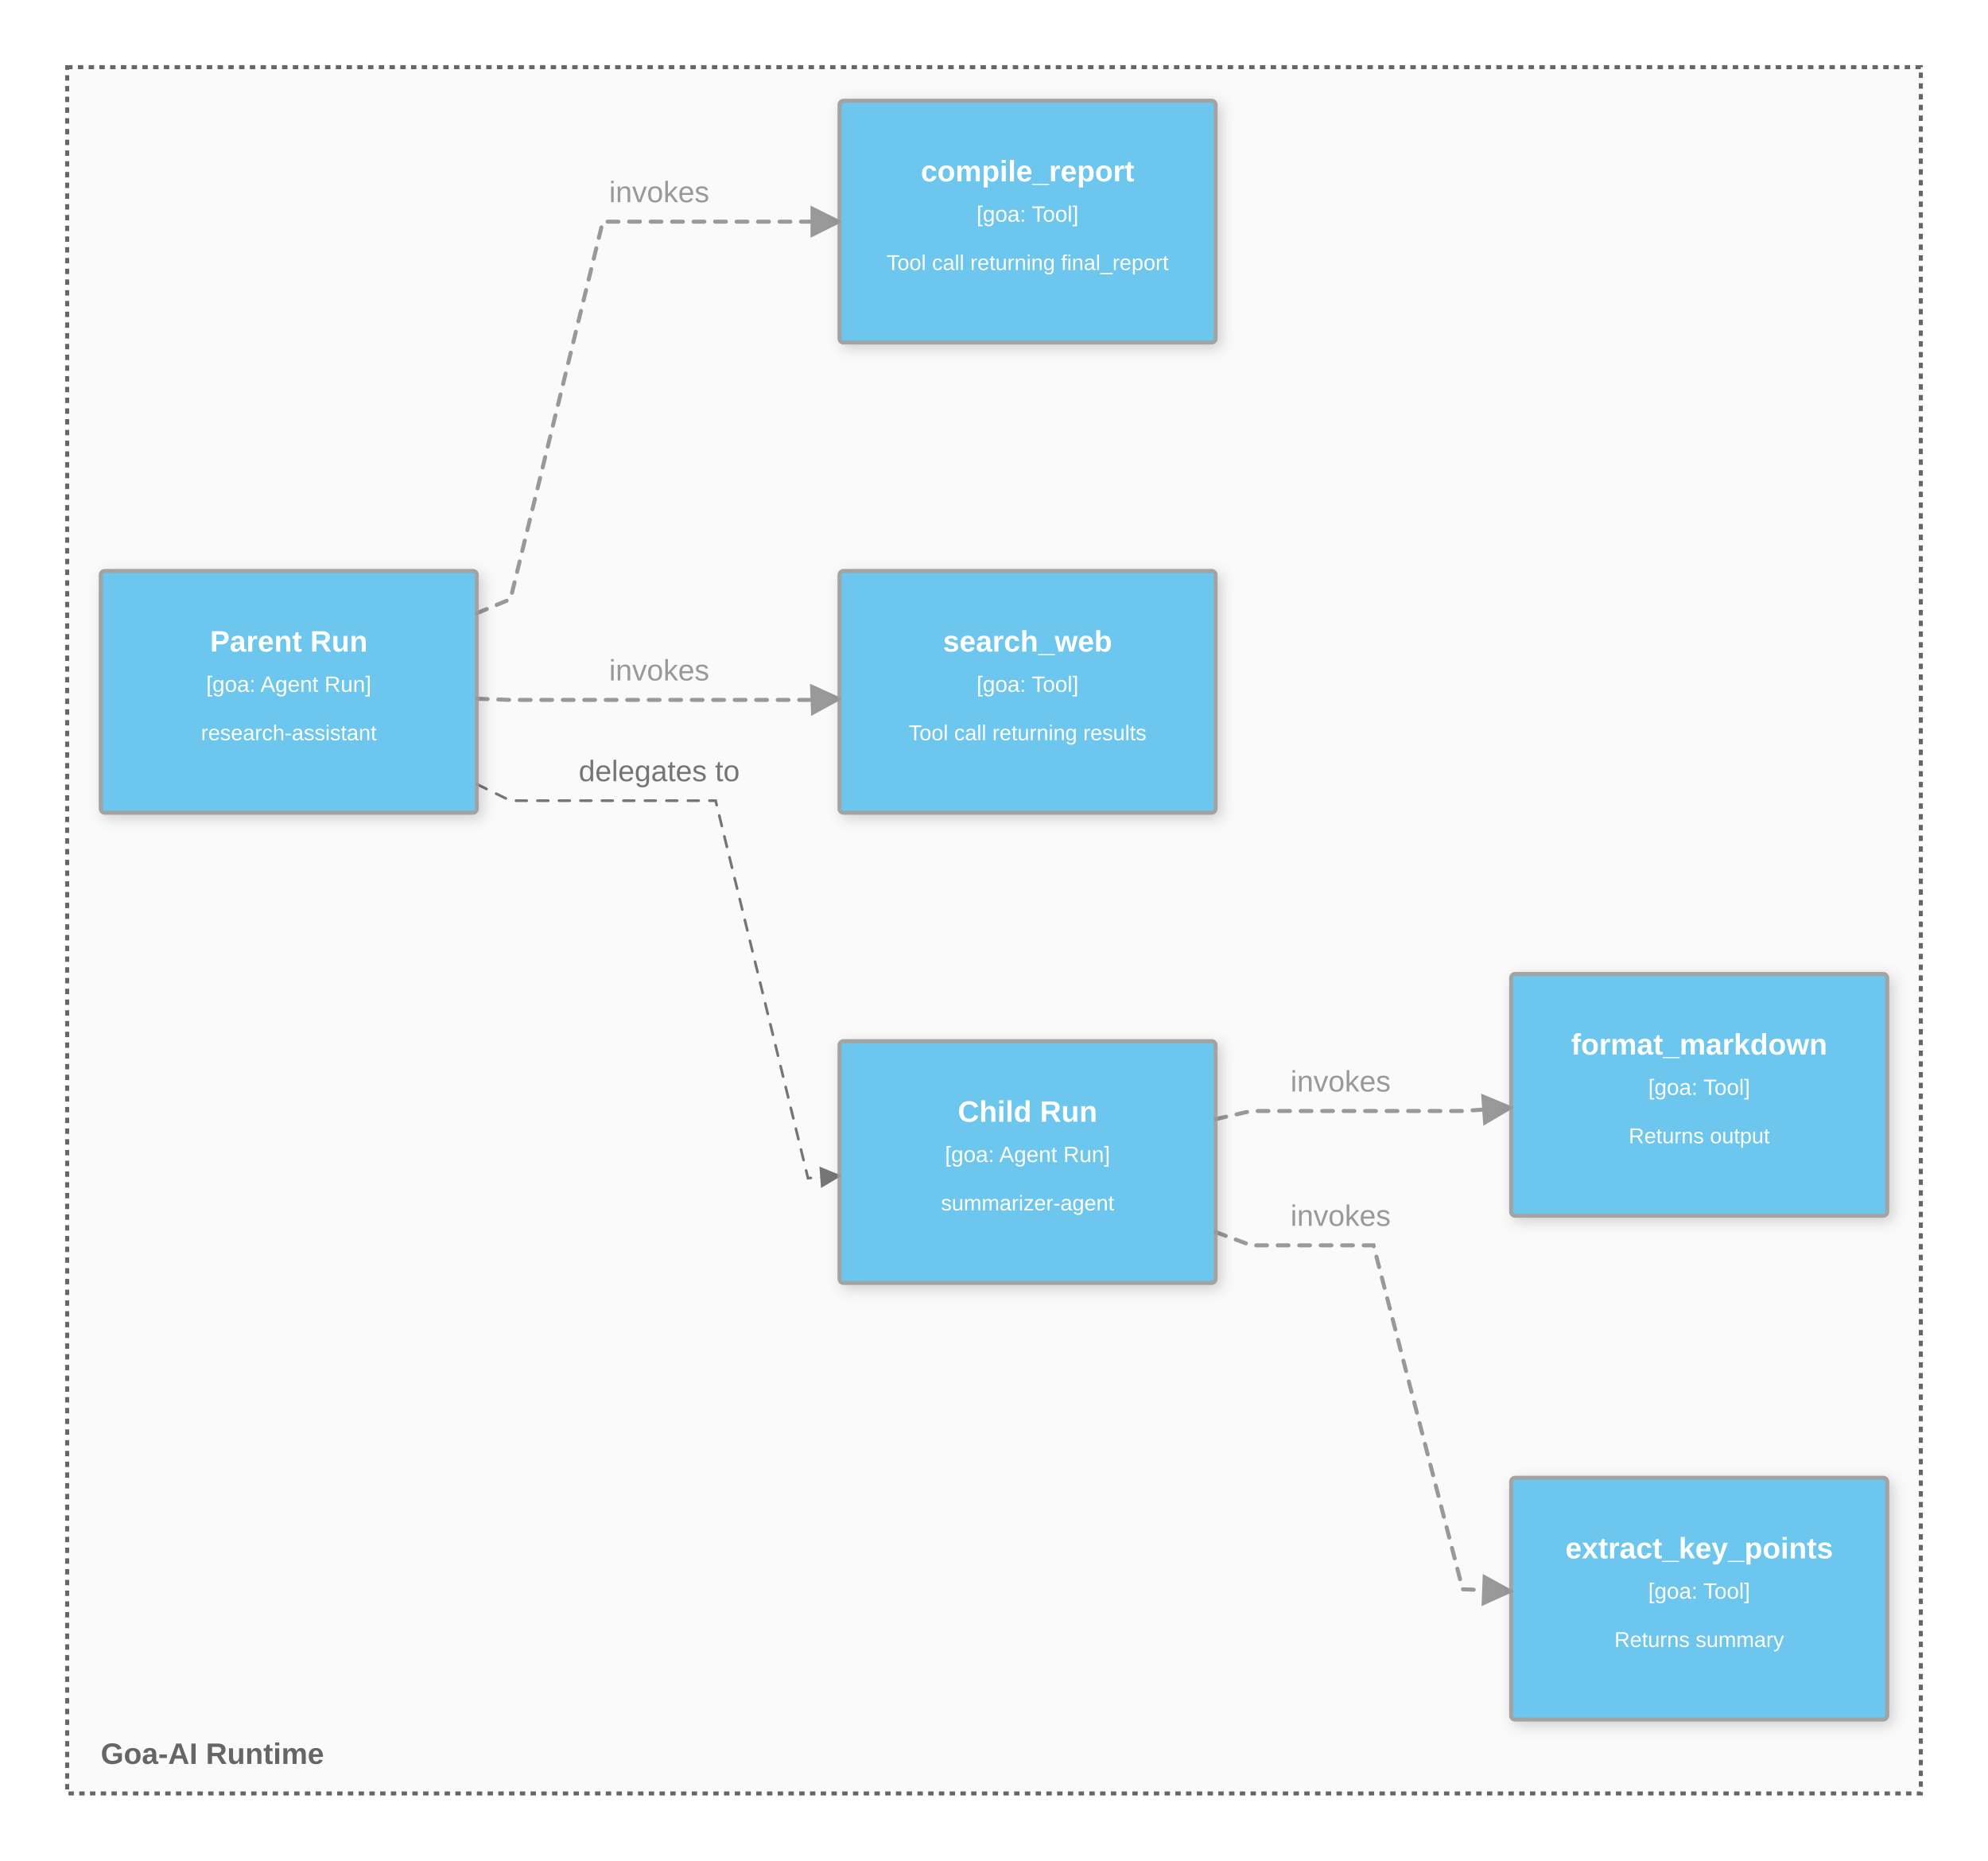
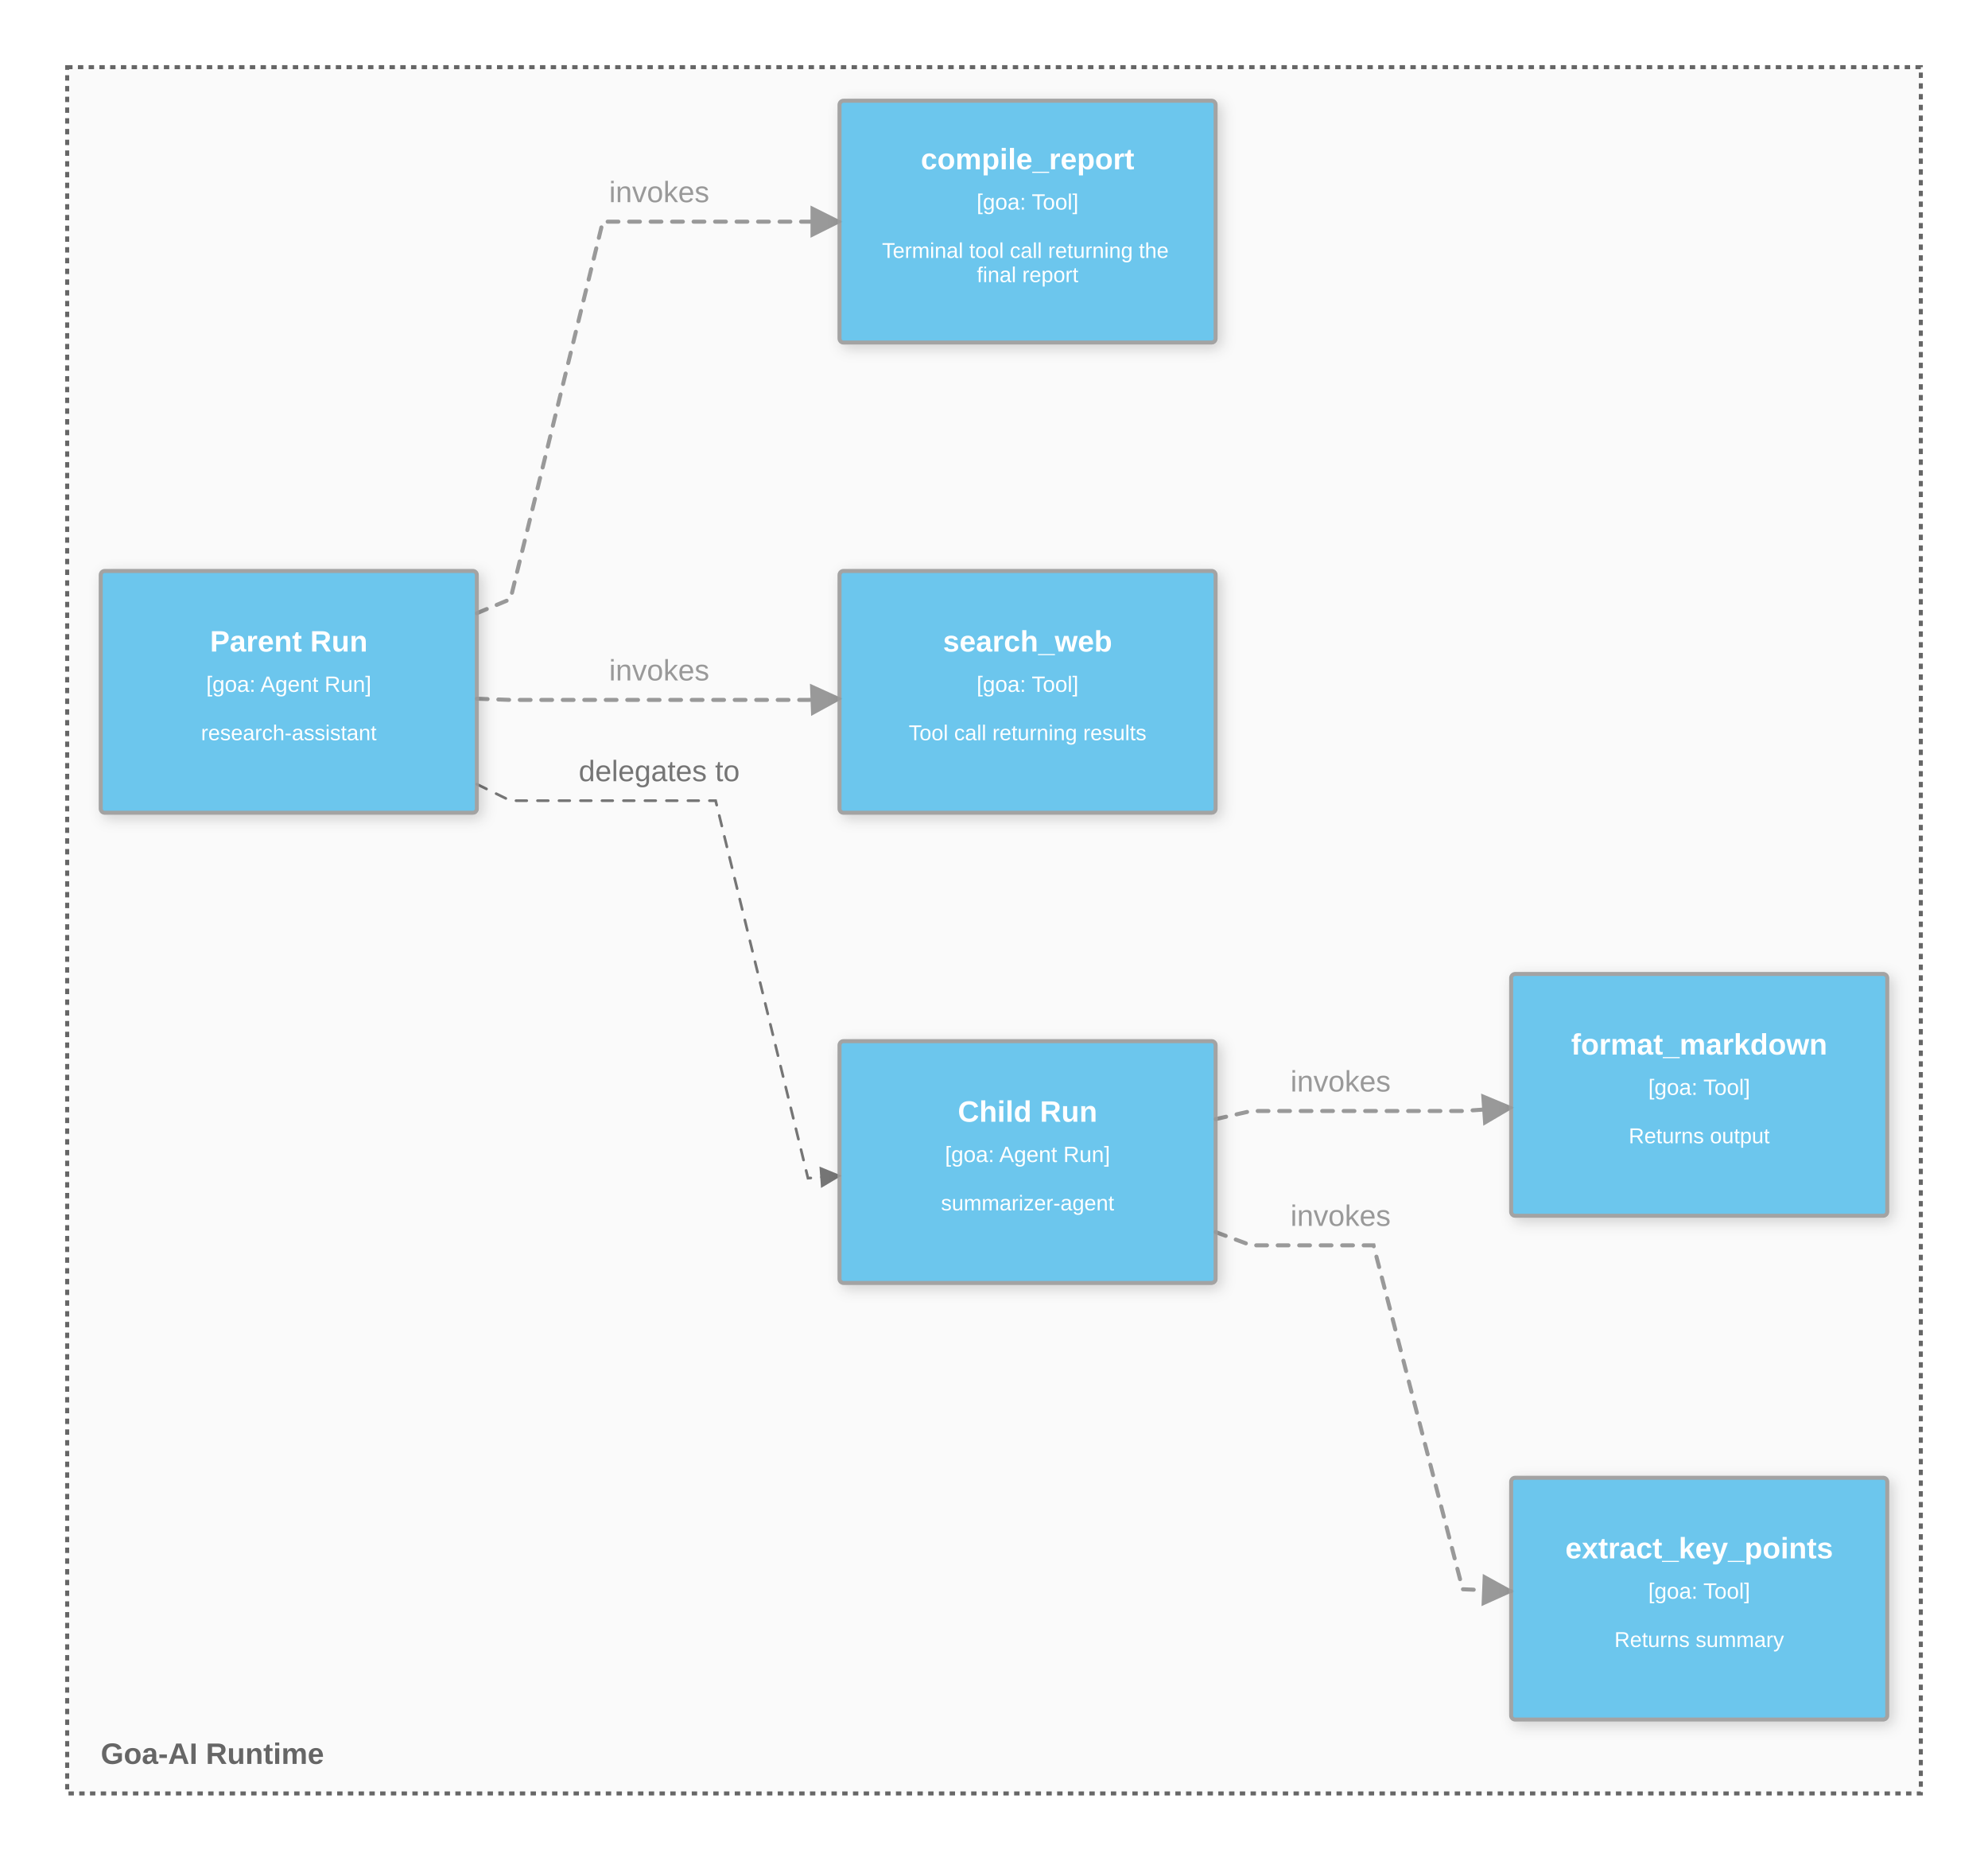
<svg xmlns="http://www.w3.org/2000/svg" id="graph" width="1480" height="1385" viewBox="0 0 1480 1385">
  <defs>
    <marker id="arrow" viewBox="0 0 10 10" refX="9" refY="5" markerWidth="8" markerHeight="8" orient="auto" markerUnits="strokeWidth">
      <path fill="context-stroke" stroke="none" d="M0,0 L10,5 L0,10 Z" class="arrowHead" />
    </marker>
    <g id="icon-circle" transform="translate(0,-12)" class="icon">
      <circle cx="7" cy="7" r="7" />
    </g>
    <g id="icon-cube" transform="translate(0, -14)" class="icon">
      <path d="M 5 0 h 10 v 10 l -5 5 h -10 v -10 l 5 -5 M 0 5 h 10 v 10 M 15 0 l -5 5" />
    </g>
    <filter id="shadow">
      <feDropShadow dx="3" dy="3" stdDeviation="5" flood-color="#00000030" flood-opacity="1" />
    </filter>
  </defs>
  <g class="zoom" transform="scale(1) translate(165, 115)">
    <g class="groups">
      <g class="group">
        <rect x="-115" y="-65" rx="0" ry="0" width="1380" height="1285" style="fill: rgba(0, 0, 0, 0.02); stroke: rgb(102, 102, 102); stroke-width: 3; stroke-dasharray: 4;" />
        <text x="-90" y="1198" style="font-family: Arial, sans-serif; fill: rgb(102, 102, 102); font-size: 22px; font-weight: bold; cursor: default;">Goa-AI Runtime</text>
      </g>
    </g>
    <g class="edges">
      <g class="edge" id="189jhbo" data-from="58sknt" data-to="8wfs3t">
        <rect x="275.184" y="367.5" rx="0" ry="0" width="101.156" height="37" style="fill: none; stroke: none;" />
        <text x="0" y="367.5" text-anchor="middle" stroke="none" font-size="22" fill="#999" data-field="label" style="font-family: Arial, sans-serif; stroke: none;">
          <tspan x="325.762" dy="24px" font-size="22px" font-weight="normal">invokes</tspan>
        </text>
        <path marker-end="url(#arrow)" d="M190,405.091 L215,406 L301.262,406 L325.762,406 L436.524,406 L460,405.138" class="edge" fill="none" stroke="#999" stroke-width="3" stroke-linecap="round" stroke-dasharray="8" />
        <circle id="v-189jhbo-a-shk1io" cx="215" cy="406" r="7" fill="none" class="v-dot auto" />
        <circle id="v-189jhbo-a-cvswes" cx="301.262" cy="406" r="7" fill="none" class="v-dot auto" />
        <circle id="v-189jhbo-a-v5np16" cx="325.762" cy="406" r="7" fill="none" class="v-dot auto" />
        <circle id="v-189jhbo-a-x359r8" cx="436.524" cy="406" r="7" fill="none" class="v-dot auto" />
      </g>
      <g class="edge" id="1a85q6l" data-from="dh6oaf" data-to="wbrrgh">
        <rect x="782.446" y="673.5" rx="0" ry="0" width="101.156" height="37" style="fill: none; stroke: none;" />
        <text x="0" y="673.5" text-anchor="middle" stroke="none" font-size="22" fill="#999" data-field="label" style="font-family: Arial, sans-serif; stroke: none;">
          <tspan x="833.024" dy="24px" font-size="22px" font-weight="normal">invokes</tspan>
        </text>
        <path marker-end="url(#arrow)" d="M740,718.053 L766.524,712 L808.524,712 L833.024,712 L923.905,712 L960,709.54" class="edge" fill="none" stroke="#999" stroke-width="3" stroke-linecap="round" stroke-dasharray="8" />
        <circle id="v-1a85q6l-a-1uqyiu7" cx="766.524" cy="712" r="7" fill="none" class="v-dot auto" />
        <circle id="v-1a85q6l-a-8dv1ki" cx="808.524" cy="712" r="7" fill="none" class="v-dot auto" />
        <circle id="v-1a85q6l-a-ybs6h6" cx="833.024" cy="712" r="7" fill="none" class="v-dot auto" />
        <circle id="v-1a85q6l-a-rpbtq2" cx="923.905" cy="712" r="7" fill="none" class="v-dot auto" />
      </g>
      <g class="edge" id="1ejqkps" data-from="58sknt" data-to="dh6oaf">
        <rect x="250.715" y="442.5" rx="0" ry="0" width="150.094" height="37" style="fill: none; stroke: none;" />
        <text x="0" y="442.5" text-anchor="middle" stroke="none" font-size="22" fill="var(--mdl-rel-default-color, #757575)" data-field="label" style="font-family: Arial, sans-serif; stroke: none;">
          <tspan x="325.762" dy="24px" font-size="22px" font-weight="normal">delegates to</tspan>
        </text>
        <path marker-end="url(#arrow)" d="M190,468.727 L215,481 L283.762,481 L325.762,481 L367.762,481 L436.524,762 L460,760.277" class="edge" fill="none" stroke="var(--mdl-rel-default-color, #757575)" stroke-width="2" stroke-linecap="round" stroke-dasharray="8" />
        <circle id="v-1ejqkps-a-14p8fmp" cx="215" cy="481" r="7" fill="none" class="v-dot auto" />
        <circle id="v-1ejqkps-a-1fediiz" cx="283.762" cy="481" r="7" fill="none" class="v-dot auto" />
        <circle id="v-1ejqkps-a-1jib27h" cx="325.762" cy="481" r="7" fill="none" class="v-dot auto" />
        <circle id="v-1ejqkps-a-sqj05x" cx="367.762" cy="481" r="7" fill="none" class="v-dot auto" />
        <circle id="v-1ejqkps-a-42fqj7" cx="436.524" cy="762" r="7" fill="none" class="v-dot auto" />
      </g>
      <g class="edge" id="54njfr" data-from="dh6oaf" data-to="3ya3yp">
        <rect x="782.446" y="773.5" rx="0" ry="0" width="101.156" height="37" style="fill: none; stroke: none;" />
        <text x="0" y="773.5" text-anchor="middle" stroke="none" font-size="22" fill="#999" data-field="label" style="font-family: Arial, sans-serif; stroke: none;">
          <tspan x="833.024" dy="24px" font-size="22px" font-weight="normal">invokes</tspan>
        </text>
        <path marker-end="url(#arrow)" d="M740,802.125 L766.524,812 L808.524,812 L833.024,812 L857.524,812 L923.905,1068 L960,1069.435" class="edge" fill="none" stroke="#999" stroke-width="3" stroke-linecap="round" stroke-dasharray="8" />
        <circle id="v-54njfr-a-z6r2wv" cx="766.524" cy="812" r="7" fill="none" class="v-dot auto" />
        <circle id="v-54njfr-a-9lx17y" cx="808.524" cy="812" r="7" fill="none" class="v-dot auto" />
        <circle id="v-54njfr-a-1awig1m" cx="833.024" cy="812" r="7" fill="none" class="v-dot auto" />
        <circle id="v-54njfr-a-17g64nu" cx="857.524" cy="812" r="7" fill="none" class="v-dot auto" />
        <circle id="v-54njfr-a-1cor12w" cx="923.905" cy="1068" r="7" fill="none" class="v-dot auto" />
      </g>
      <g class="edge" id="zswdul" data-from="58sknt" data-to="15274w8">
        <rect x="275.184" y="11.5" rx="0" ry="0" width="101.156" height="37" style="fill: none; stroke: none;" />
        <text x="0" y="11.5" text-anchor="middle" stroke="none" font-size="22" fill="#999" data-field="label" style="font-family: Arial, sans-serif; stroke: none;">
          <tspan x="325.762" dy="24px" font-size="22px" font-weight="normal">invokes</tspan>
        </text>
        <path marker-end="url(#arrow)" d="M190,341.455 L215,331 L283.762,50 L301.262,50 L325.762,50 L436.524,50 L460,50" class="edge" fill="none" stroke="#999" stroke-width="3" stroke-linecap="round" stroke-dasharray="8" />
        <circle id="v-zswdul-a-9boue1" cx="215" cy="331" r="7" fill="none" class="v-dot auto" />
        <circle id="v-zswdul-a-13fbjhn" cx="283.762" cy="50" r="7" fill="none" class="v-dot auto" />
        <circle id="v-zswdul-a-5assq5" cx="301.262" cy="50" r="7" fill="none" class="v-dot auto" />
        <circle id="v-zswdul-a-zjsuwe" cx="325.762" cy="50" r="7" fill="none" class="v-dot auto" />
        <circle id="v-zswdul-a-115rm85" cx="436.524" cy="50" r="7" fill="none" class="v-dot auto" />
      </g>
    </g>
    <g class="nodes">
      <g class="node" id="15274w8" transform="translate(600,50)">
        <rect rx="3" ry="3" x="-140" y="-90" width="280" height="180" class="nodeBorder" fill="var(--mdl-goa-bg, #5bc0eb)" stroke="#999" stroke-width="3" opacity="0.9" style="filter: url(&quot;#shadow&quot;);" />
-         <g transform="translate(0,-54)">
+         <g transform="translate(0,-63)">
          <text x="0" y="0" text-anchor="middle" fill="var(--mdl-store-color, #ffffff)" data-field="name" style="font-family: Arial, sans-serif; stroke: none;">
            <tspan x="0" dy="24px" font-size="22px" font-weight="bold">compile_report</tspan>
          </text>
          <text x="0" y="54" text-anchor="middle" fill="var(--mdl-store-color, #ffffff)" font-size="16.5" style="font-family: Arial, sans-serif; stroke: none;">[goa: Tool]</text>
          <text x="0" y="72" text-anchor="middle" fill="var(--mdl-store-color, #ffffff)" data-field="description" style="font-family: Arial, sans-serif; stroke: none;">
-             <tspan x="0" dy="18px" font-size="16px" font-weight="normal">Tool call returning final_report</tspan>
+             <tspan x="0" dy="18px" font-size="16px" font-weight="normal">Terminal tool call returning the</tspan>
+             <tspan x="0" dy="18px" font-size="16px" font-weight="normal">final report</tspan>
          </text>
        </g>
      </g>
      <g class="node" id="3ya3yp" transform="translate(1100,1075)">
        <rect rx="3" ry="3" x="-140" y="-90" width="280" height="180" class="nodeBorder" fill="var(--mdl-goa-bg, #5bc0eb)" stroke="#999" stroke-width="3" opacity="0.9" style="filter: url(&quot;#shadow&quot;);" />
        <g transform="translate(0,-54)">
          <text x="0" y="0" text-anchor="middle" fill="var(--mdl-store-color, #ffffff)" data-field="name" style="font-family: Arial, sans-serif; stroke: none;">
            <tspan x="0" dy="24px" font-size="22px" font-weight="bold">extract_key_points</tspan>
          </text>
          <text x="0" y="54" text-anchor="middle" fill="var(--mdl-store-color, #ffffff)" font-size="16.5" style="font-family: Arial, sans-serif; stroke: none;">[goa: Tool]</text>
          <text x="0" y="72" text-anchor="middle" fill="var(--mdl-store-color, #ffffff)" data-field="description" style="font-family: Arial, sans-serif; stroke: none;">
            <tspan x="0" dy="18px" font-size="16px" font-weight="normal">Returns summary</tspan>
          </text>
        </g>
      </g>
      <g class="node" id="58sknt" transform="translate(50,400)">
        <rect rx="3" ry="3" x="-140" y="-90" width="280" height="180" class="nodeBorder" fill="var(--mdl-goa-bg, #5bc0eb)" stroke="#999" stroke-width="3" opacity="0.9" style="filter: url(&quot;#shadow&quot;);" />
        <g transform="translate(0,-54)">
          <text x="0" y="0" text-anchor="middle" fill="var(--mdl-store-color, #ffffff)" data-field="name" style="font-family: Arial, sans-serif; stroke: none;">
            <tspan x="0" dy="24px" font-size="22px" font-weight="bold">Parent Run</tspan>
          </text>
          <text x="0" y="54" text-anchor="middle" fill="var(--mdl-store-color, #ffffff)" font-size="16.5" style="font-family: Arial, sans-serif; stroke: none;">[goa: Agent Run]</text>
          <text x="0" y="72" text-anchor="middle" fill="var(--mdl-store-color, #ffffff)" data-field="description" style="font-family: Arial, sans-serif; stroke: none;">
            <tspan x="0" dy="18px" font-size="16px" font-weight="normal">research-assistant</tspan>
          </text>
        </g>
      </g>
      <g class="node" id="8wfs3t" transform="translate(600,400)">
        <rect rx="3" ry="3" x="-140" y="-90" width="280" height="180" class="nodeBorder" fill="var(--mdl-goa-bg, #5bc0eb)" stroke="#999" stroke-width="3" opacity="0.9" style="filter: url(&quot;#shadow&quot;);" />
        <g transform="translate(0,-54)">
          <text x="0" y="0" text-anchor="middle" fill="var(--mdl-store-color, #ffffff)" data-field="name" style="font-family: Arial, sans-serif; stroke: none;">
            <tspan x="0" dy="24px" font-size="22px" font-weight="bold">search_web</tspan>
          </text>
          <text x="0" y="54" text-anchor="middle" fill="var(--mdl-store-color, #ffffff)" font-size="16.5" style="font-family: Arial, sans-serif; stroke: none;">[goa: Tool]</text>
          <text x="0" y="72" text-anchor="middle" fill="var(--mdl-store-color, #ffffff)" data-field="description" style="font-family: Arial, sans-serif; stroke: none;">
            <tspan x="0" dy="18px" font-size="16px" font-weight="normal">Tool call returning results</tspan>
          </text>
        </g>
      </g>
      <g class="node" id="dh6oaf" transform="translate(600,750)">
        <rect rx="3" ry="3" x="-140" y="-90" width="280" height="180" class="nodeBorder" fill="var(--mdl-goa-bg, #5bc0eb)" stroke="#999" stroke-width="3" opacity="0.9" style="filter: url(&quot;#shadow&quot;);" />
        <g transform="translate(0,-54)">
          <text x="0" y="0" text-anchor="middle" fill="var(--mdl-store-color, #ffffff)" data-field="name" style="font-family: Arial, sans-serif; stroke: none;">
            <tspan x="0" dy="24px" font-size="22px" font-weight="bold">Child Run</tspan>
          </text>
          <text x="0" y="54" text-anchor="middle" fill="var(--mdl-store-color, #ffffff)" font-size="16.5" style="font-family: Arial, sans-serif; stroke: none;">[goa: Agent Run]</text>
          <text x="0" y="72" text-anchor="middle" fill="var(--mdl-store-color, #ffffff)" data-field="description" style="font-family: Arial, sans-serif; stroke: none;">
            <tspan x="0" dy="18px" font-size="16px" font-weight="normal">summarizer-agent</tspan>
          </text>
        </g>
      </g>
      <g class="node" id="wbrrgh" transform="translate(1100,700)">
        <rect rx="3" ry="3" x="-140" y="-90" width="280" height="180" class="nodeBorder" fill="var(--mdl-goa-bg, #5bc0eb)" stroke="#999" stroke-width="3" opacity="0.9" style="filter: url(&quot;#shadow&quot;);" />
        <g transform="translate(0,-54)">
          <text x="0" y="0" text-anchor="middle" fill="var(--mdl-store-color, #ffffff)" data-field="name" style="font-family: Arial, sans-serif; stroke: none;">
            <tspan x="0" dy="24px" font-size="22px" font-weight="bold">format_markdown</tspan>
          </text>
          <text x="0" y="54" text-anchor="middle" fill="var(--mdl-store-color, #ffffff)" font-size="16.5" style="font-family: Arial, sans-serif; stroke: none;">[goa: Tool]</text>
          <text x="0" y="72" text-anchor="middle" fill="var(--mdl-store-color, #ffffff)" data-field="description" style="font-family: Arial, sans-serif; stroke: none;">
            <tspan x="0" dy="18px" font-size="16px" font-weight="normal">Returns output</tspan>
          </text>
        </g>
      </g>
    </g>
  </g>
</svg>
